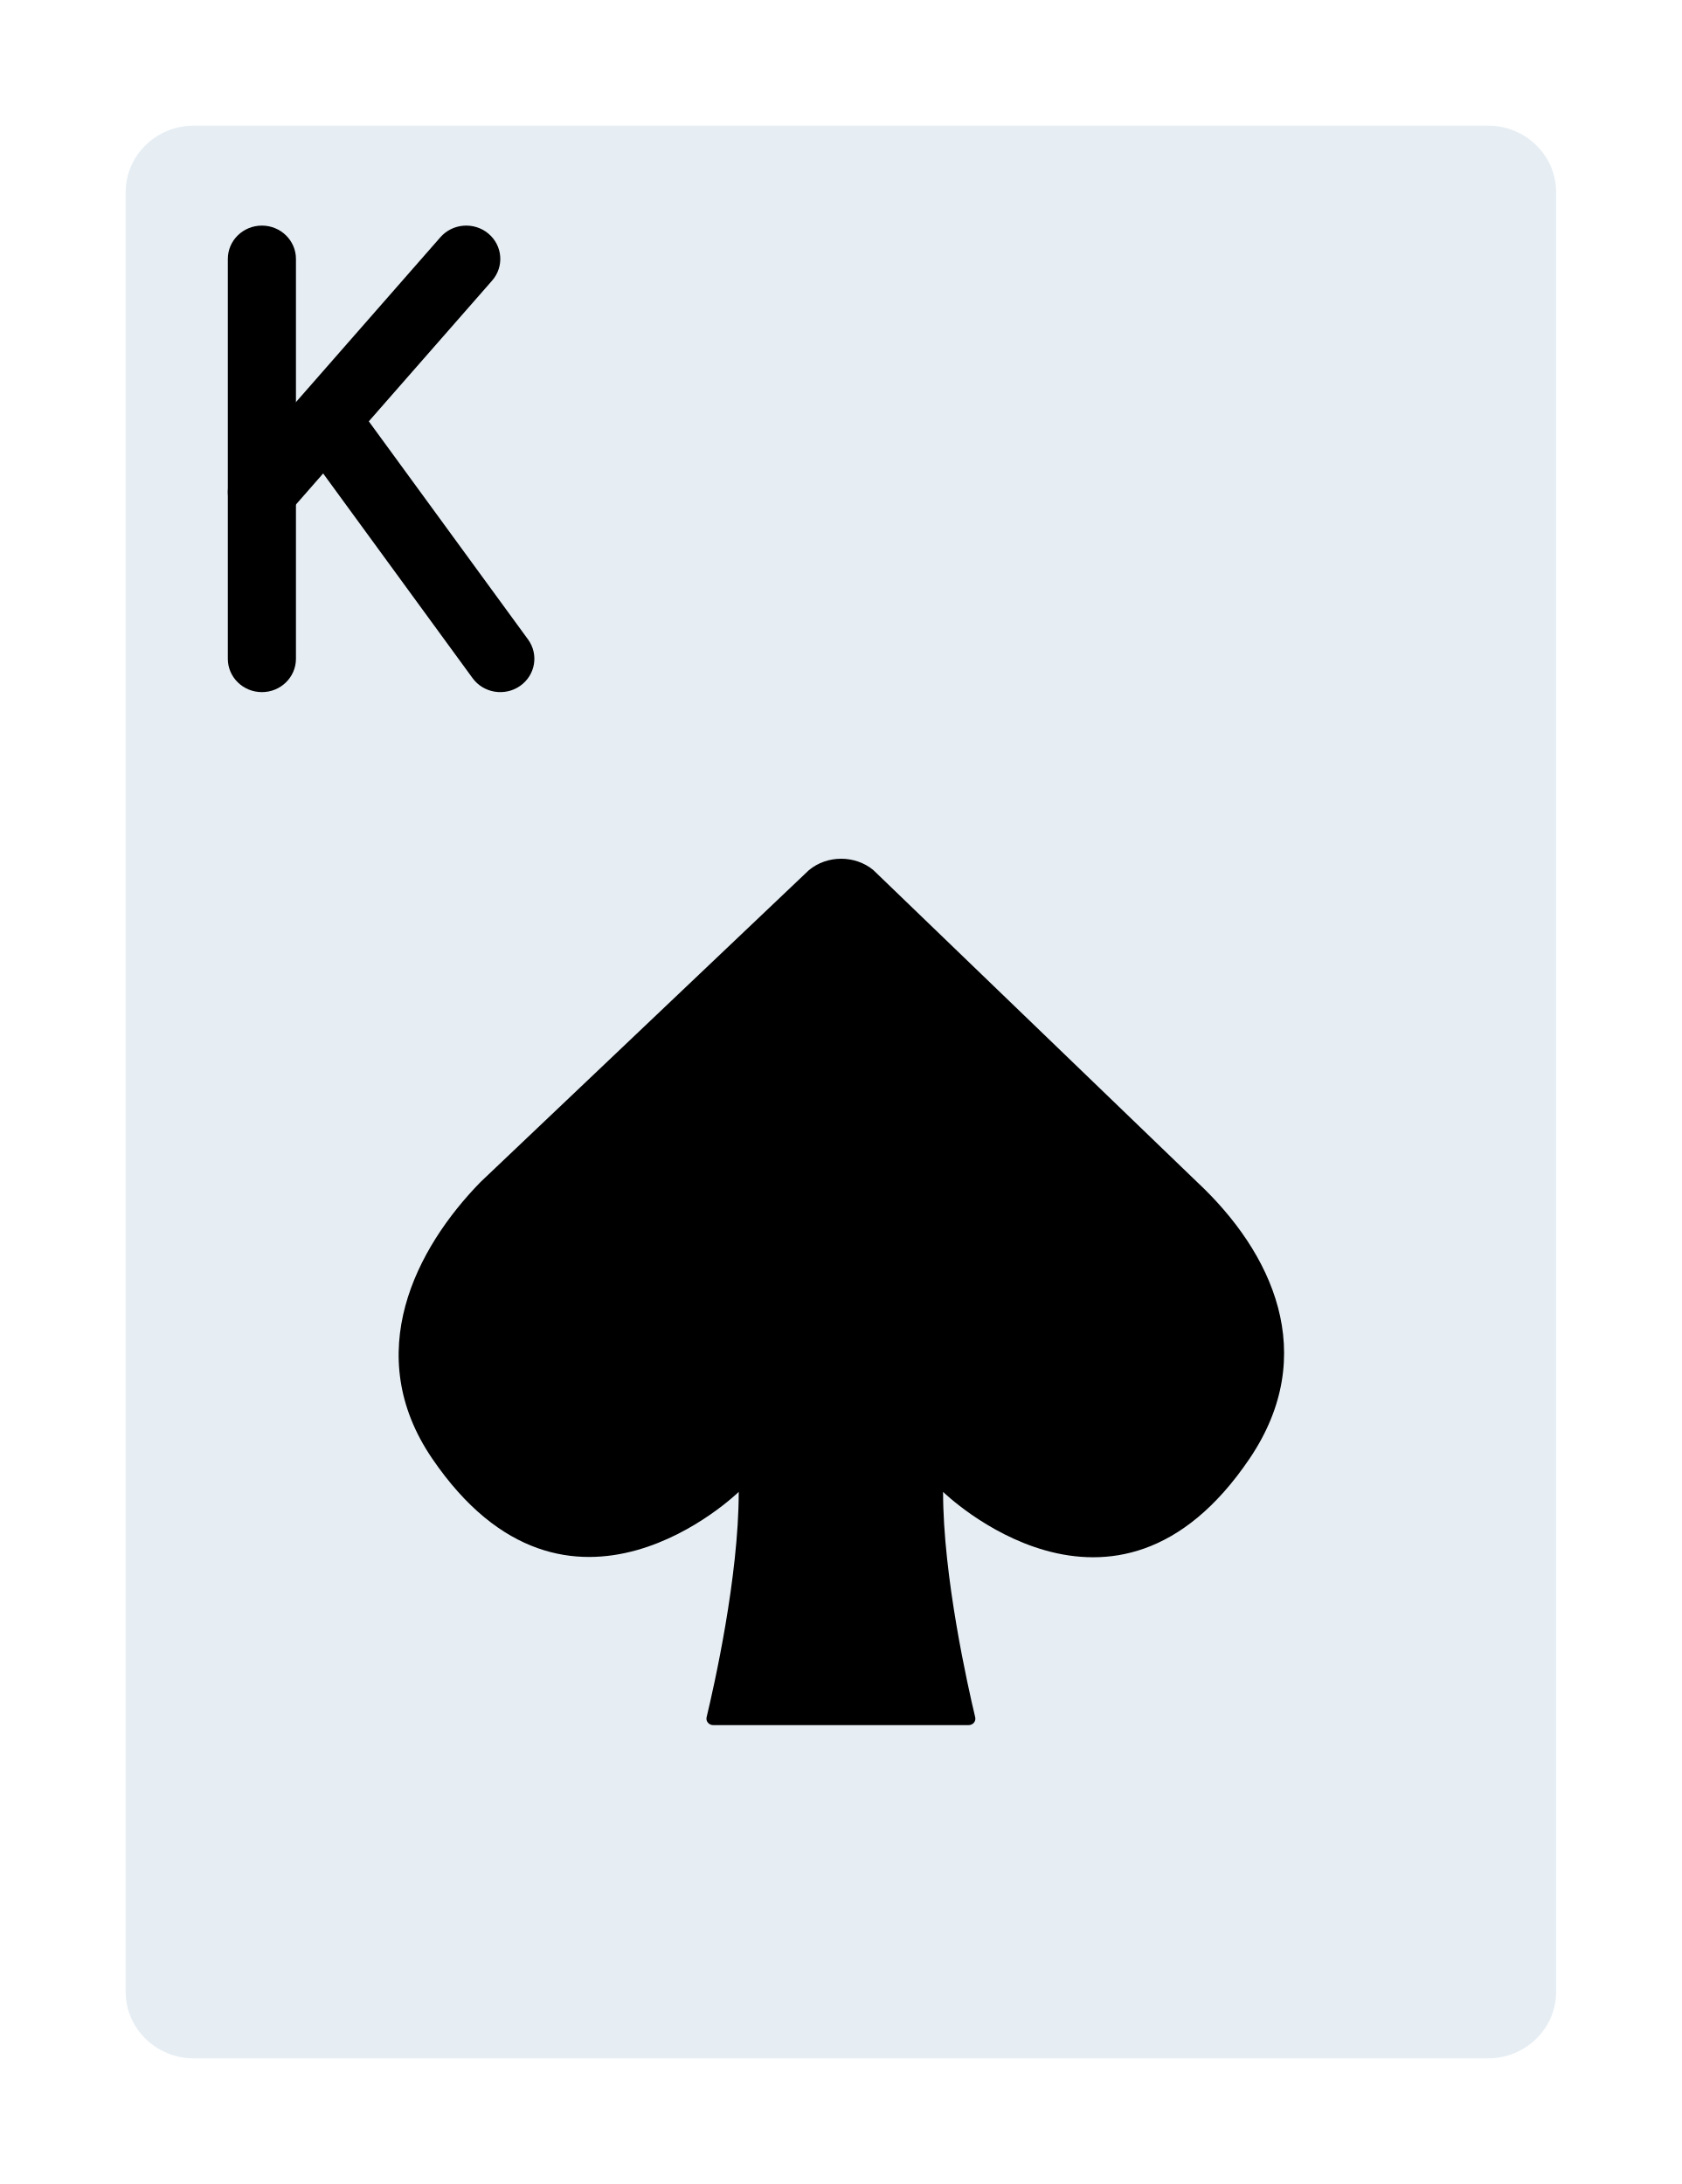
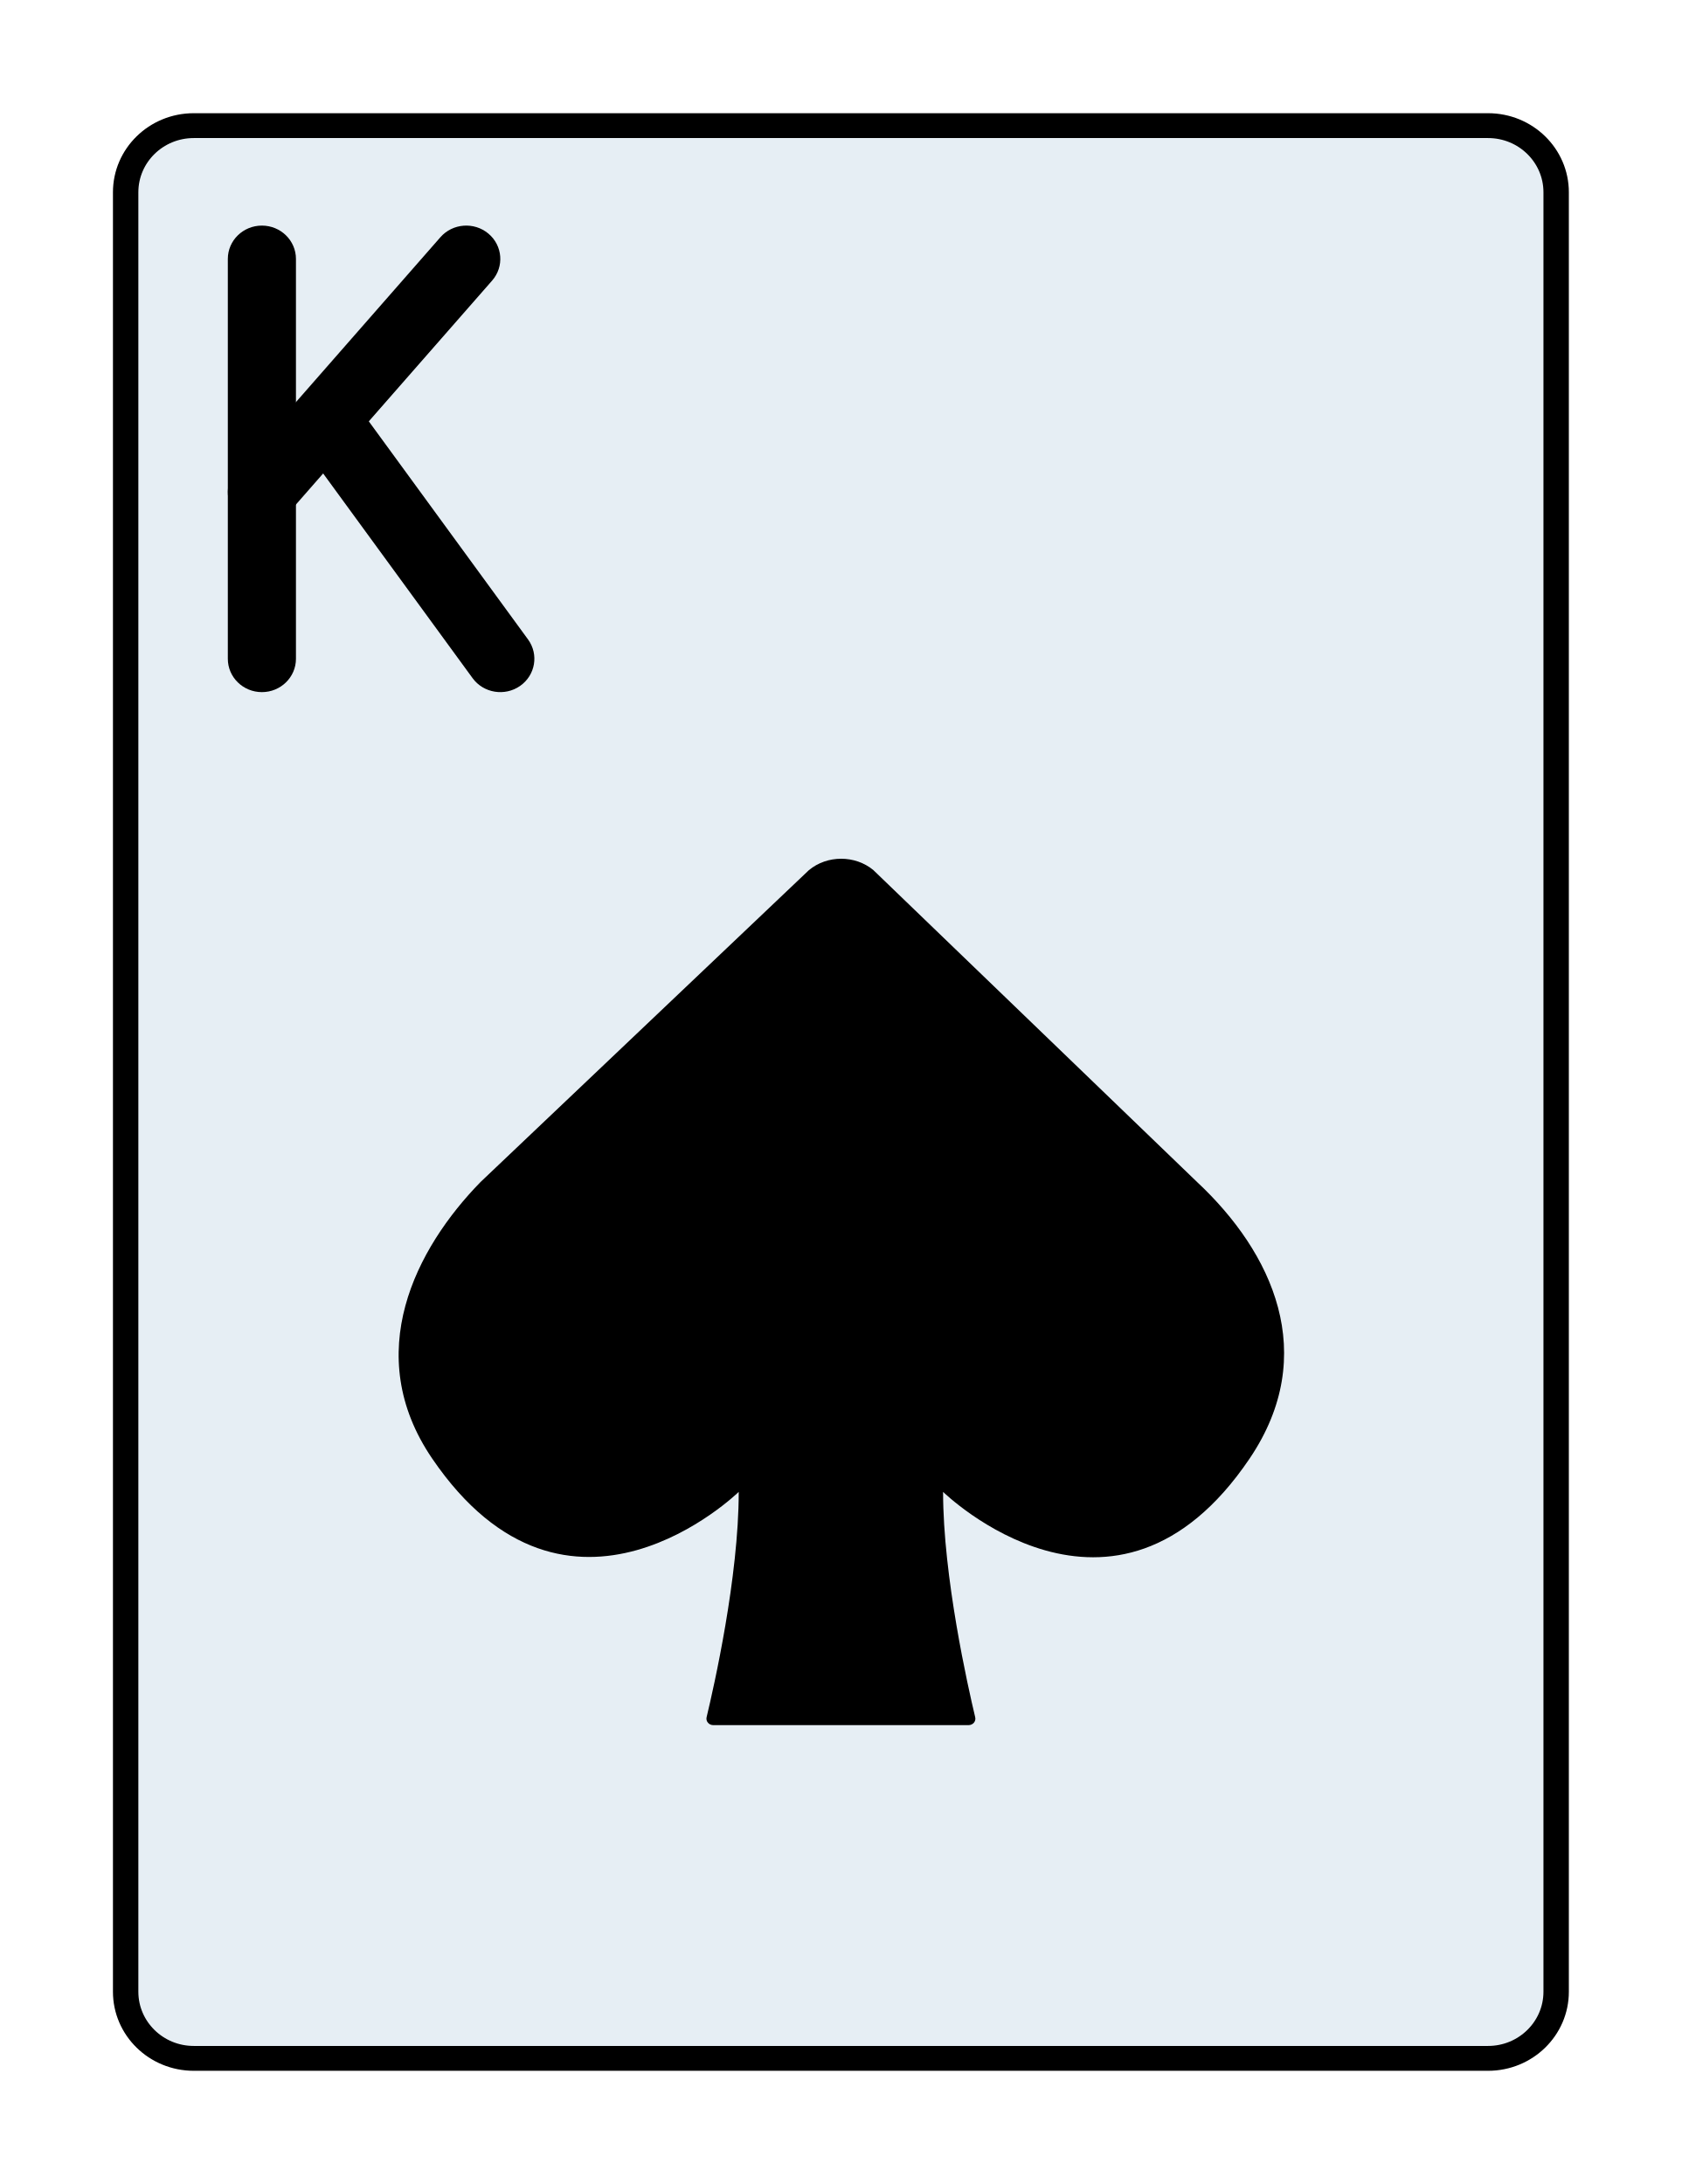
<svg xmlns="http://www.w3.org/2000/svg" version="1.1" id="Layer_1" x="0px" y="0px" viewBox="0 0 87 113" xml:space="preserve" width="87" height="113">
  <defs id="defs49" />
  <g id="g14" transform="matrix(0.1995911,0,0,0.1953125,-7.595324,6.5)">
-     <path style="fill:#e6eef4" d="M 423.724,0 H 88.276 C 78.522,0 70.621,7.901 70.621,17.655 v 476.69 c 0,9.754 7.901,17.655 17.655,17.655 h 335.448 c 9.754,0 17.655,-7.901 17.655,-17.655 V 17.655 C 441.379,7.901 433.479,0 423.724,0" id="path2" />
+     <path style="fill:#e6eef4;stroke:#000000;stroke-opacity:1;stroke-width:6.584;stroke-miterlimit:4;stroke-dasharray:none" d="M 423.724,0 H 88.276 C 78.522,0 70.621,7.901 70.621,17.655 v 476.69 c 0,9.754 7.901,17.655 17.655,17.655 h 335.448 c 9.754,0 17.655,-7.901 17.655,-17.655 V 17.655 C 441.379,7.901 433.479,0 423.724,0" id="path2" />
    <g id="g12">
      <path d="m 282.483,361.931 v 0 c 0,0 44.323,44.323 79.448,-8.828 18.282,-27.666 5.888,-54.616 -13.603,-73.242 l -83.906,-82.635 c -4.723,-4.025 -11.979,-4.025 -16.711,0 l -85.124,82.635 c -16.746,17.523 -31.011,45.506 -12.518,73.242 35.31,52.966 79.448,8.828 79.448,8.828 0,22.625 -6.444,51.703 -8.324,59.683 -0.256,1.112 0.6,2.11 1.739,2.11 h 66.145 c 1.139,0 1.986,-0.997 1.73,-2.101 -1.871,-8.006 -8.324,-37.208 -8.324,-59.692" id="path4" />
      <path d="m 97.103,141.241 c 0,4.875 3.952,8.828 8.828,8.828 4.875,0 8.828,-3.952 8.828,-8.828 V 35.31 c 0,-4.875 -3.952,-8.828 -8.828,-8.828 -4.875,0 -8.828,3.952 -8.828,8.828 z" id="path6" />
      <path d="m 165.599,41.055 c 3.173,-3.702 2.744,-9.274 -0.957,-12.447 -3.701,-3.173 -9.274,-2.744 -12.447,0.957 L 99.229,91.359 c -3.173,3.702 -2.744,9.274 0.957,12.447 3.702,3.173 9.274,2.744 12.447,-0.957 z" id="path8" />
      <path d="m 130.77,74.317 c -2.834,-3.967 -8.347,-4.886 -12.314,-2.052 -3.967,2.834 -4.886,8.347 -2.052,12.314 l 44.138,61.793 c 2.834,3.967 8.347,4.886 12.314,2.052 3.967,-2.834 4.886,-8.347 2.052,-12.314 z" id="path10" />
    </g>
  </g>
  <g id="g16" transform="translate(0,-399)" />
  <g id="g18" transform="translate(0,-399)" />
  <g id="g20" transform="translate(0,-399)" />
  <g id="g22" transform="translate(0,-399)" />
  <g id="g24" transform="translate(0,-399)" />
  <g id="g26" transform="translate(0,-399)" />
  <g id="g28" transform="translate(0,-399)" />
  <g id="g30" transform="translate(0,-399)" />
  <g id="g32" transform="translate(0,-399)" />
  <g id="g34" transform="translate(0,-399)" />
  <g id="g36" transform="translate(0,-399)" />
  <g id="g38" transform="translate(0,-399)" />
  <g id="g40" transform="translate(0,-399)" />
  <g id="g42" transform="translate(0,-399)" />
  <g id="g44" transform="translate(0,-399)" />
</svg>
